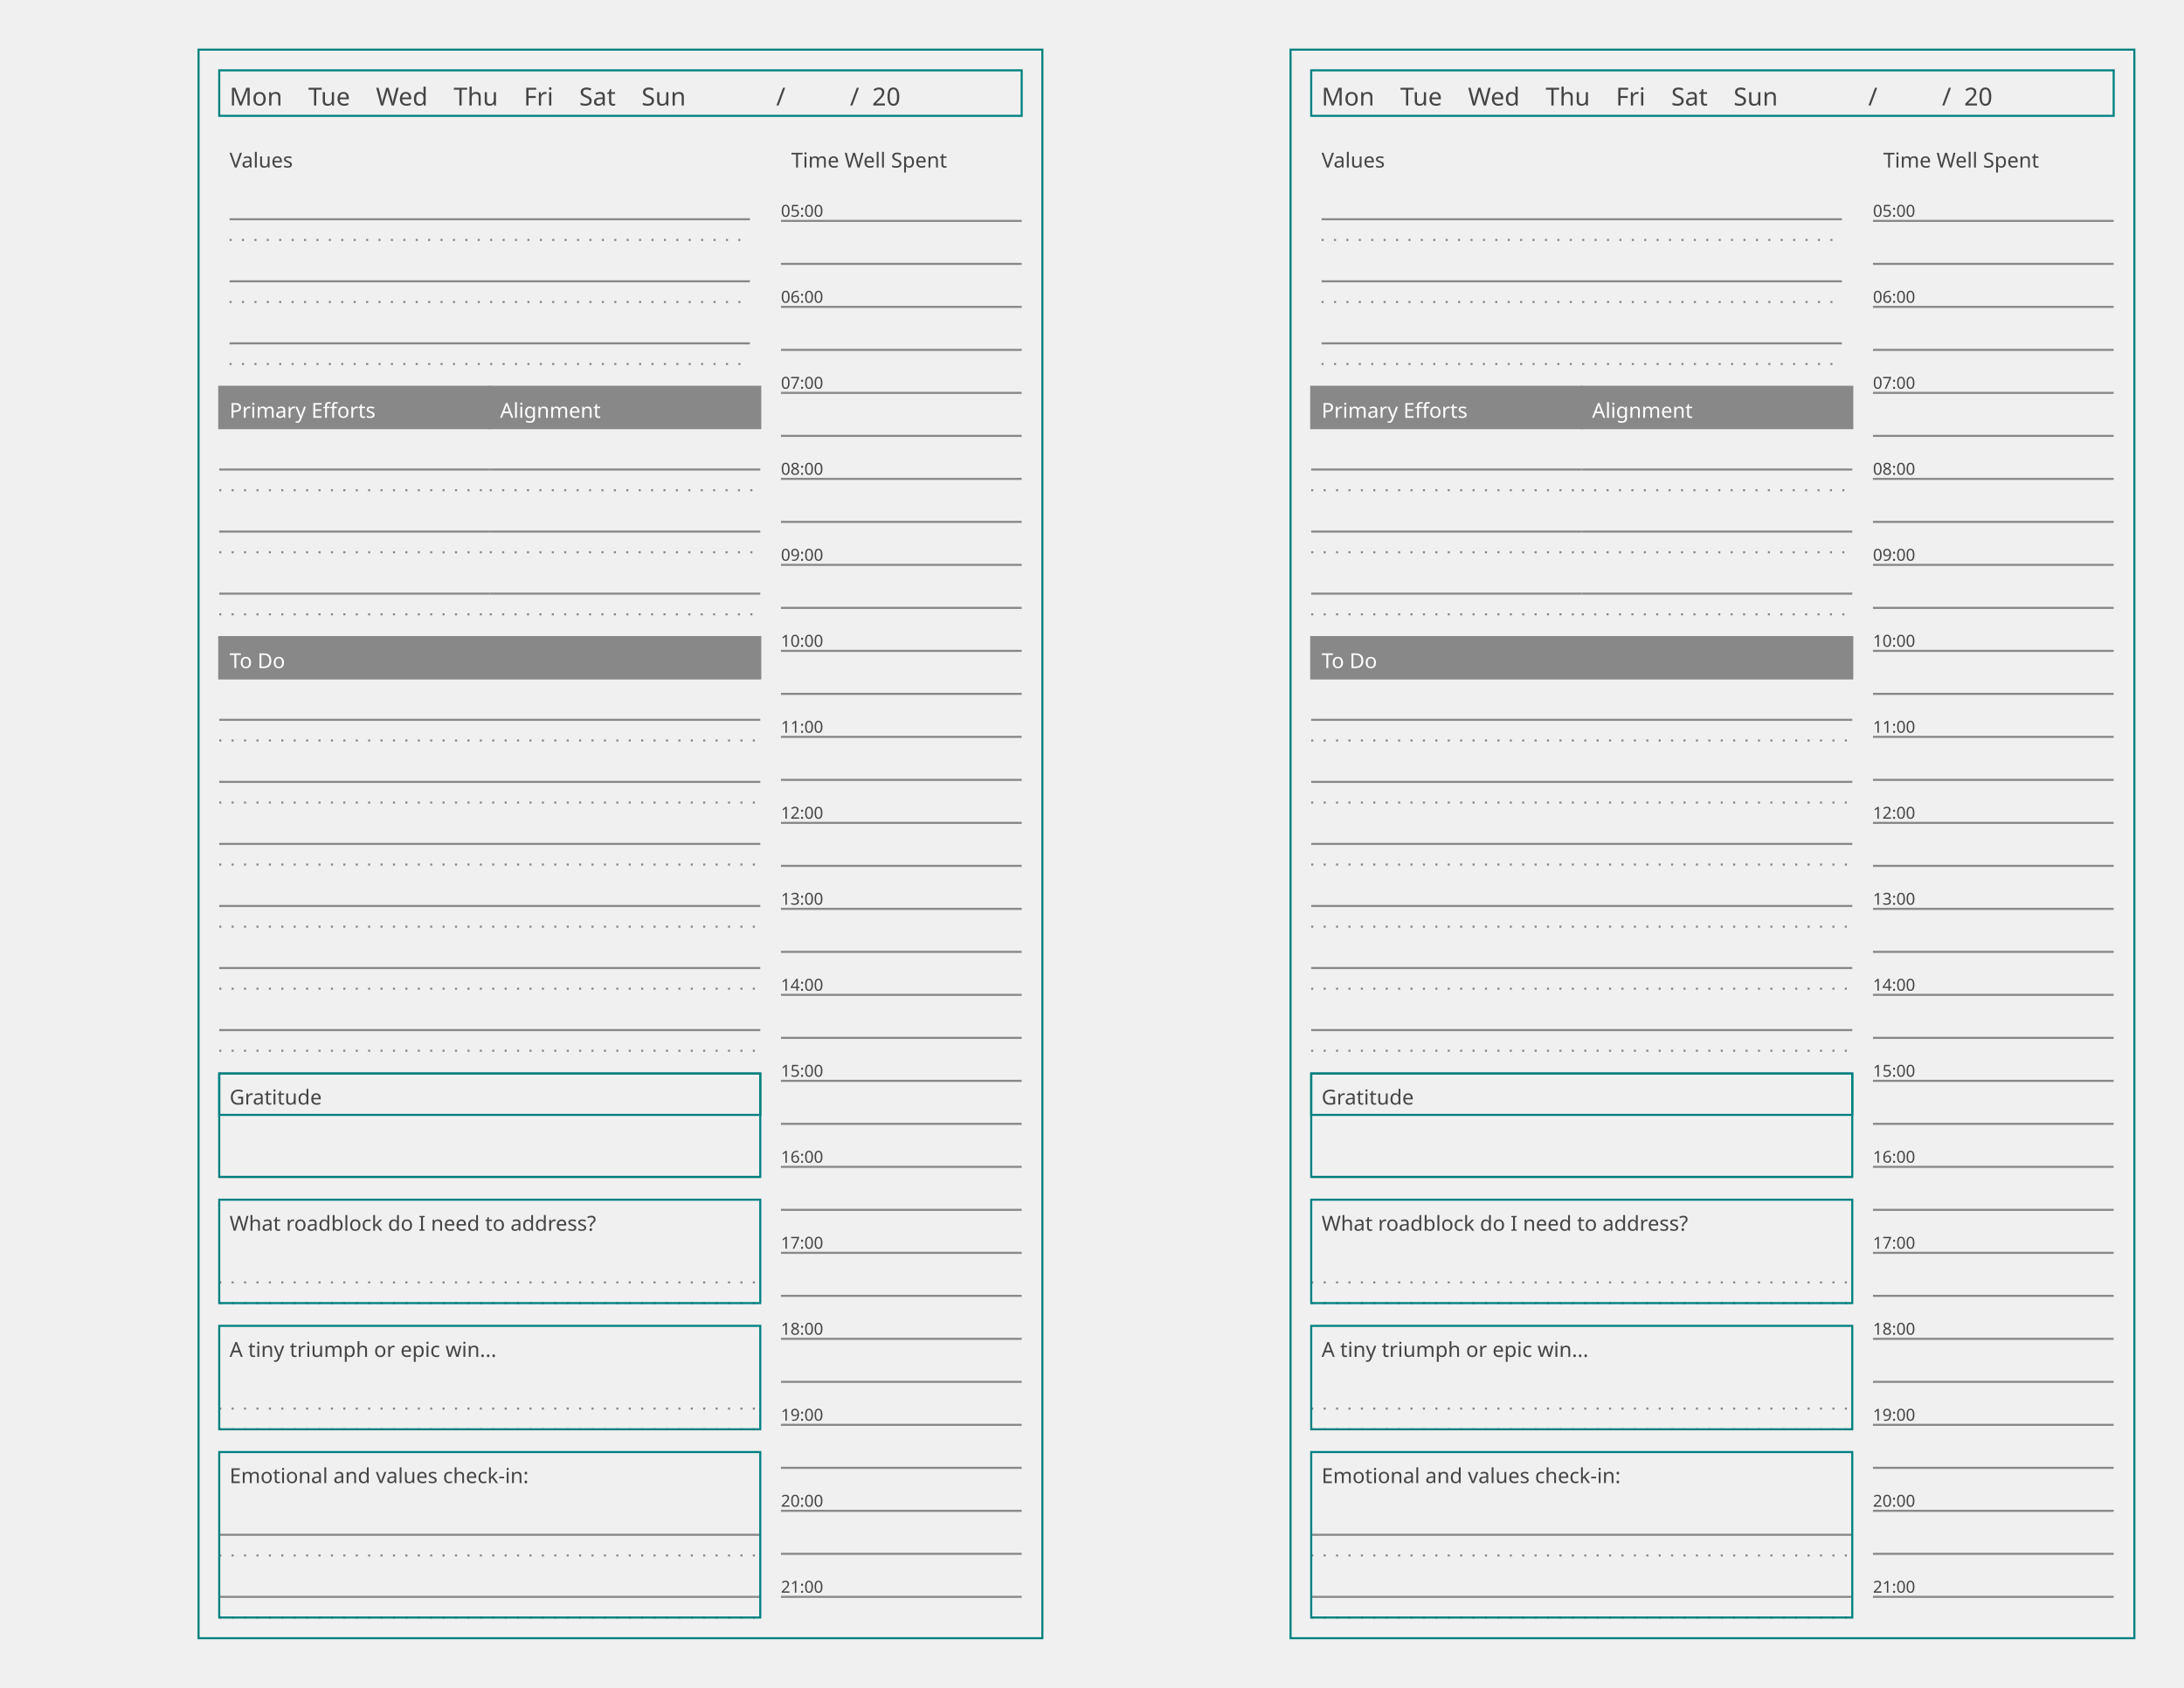
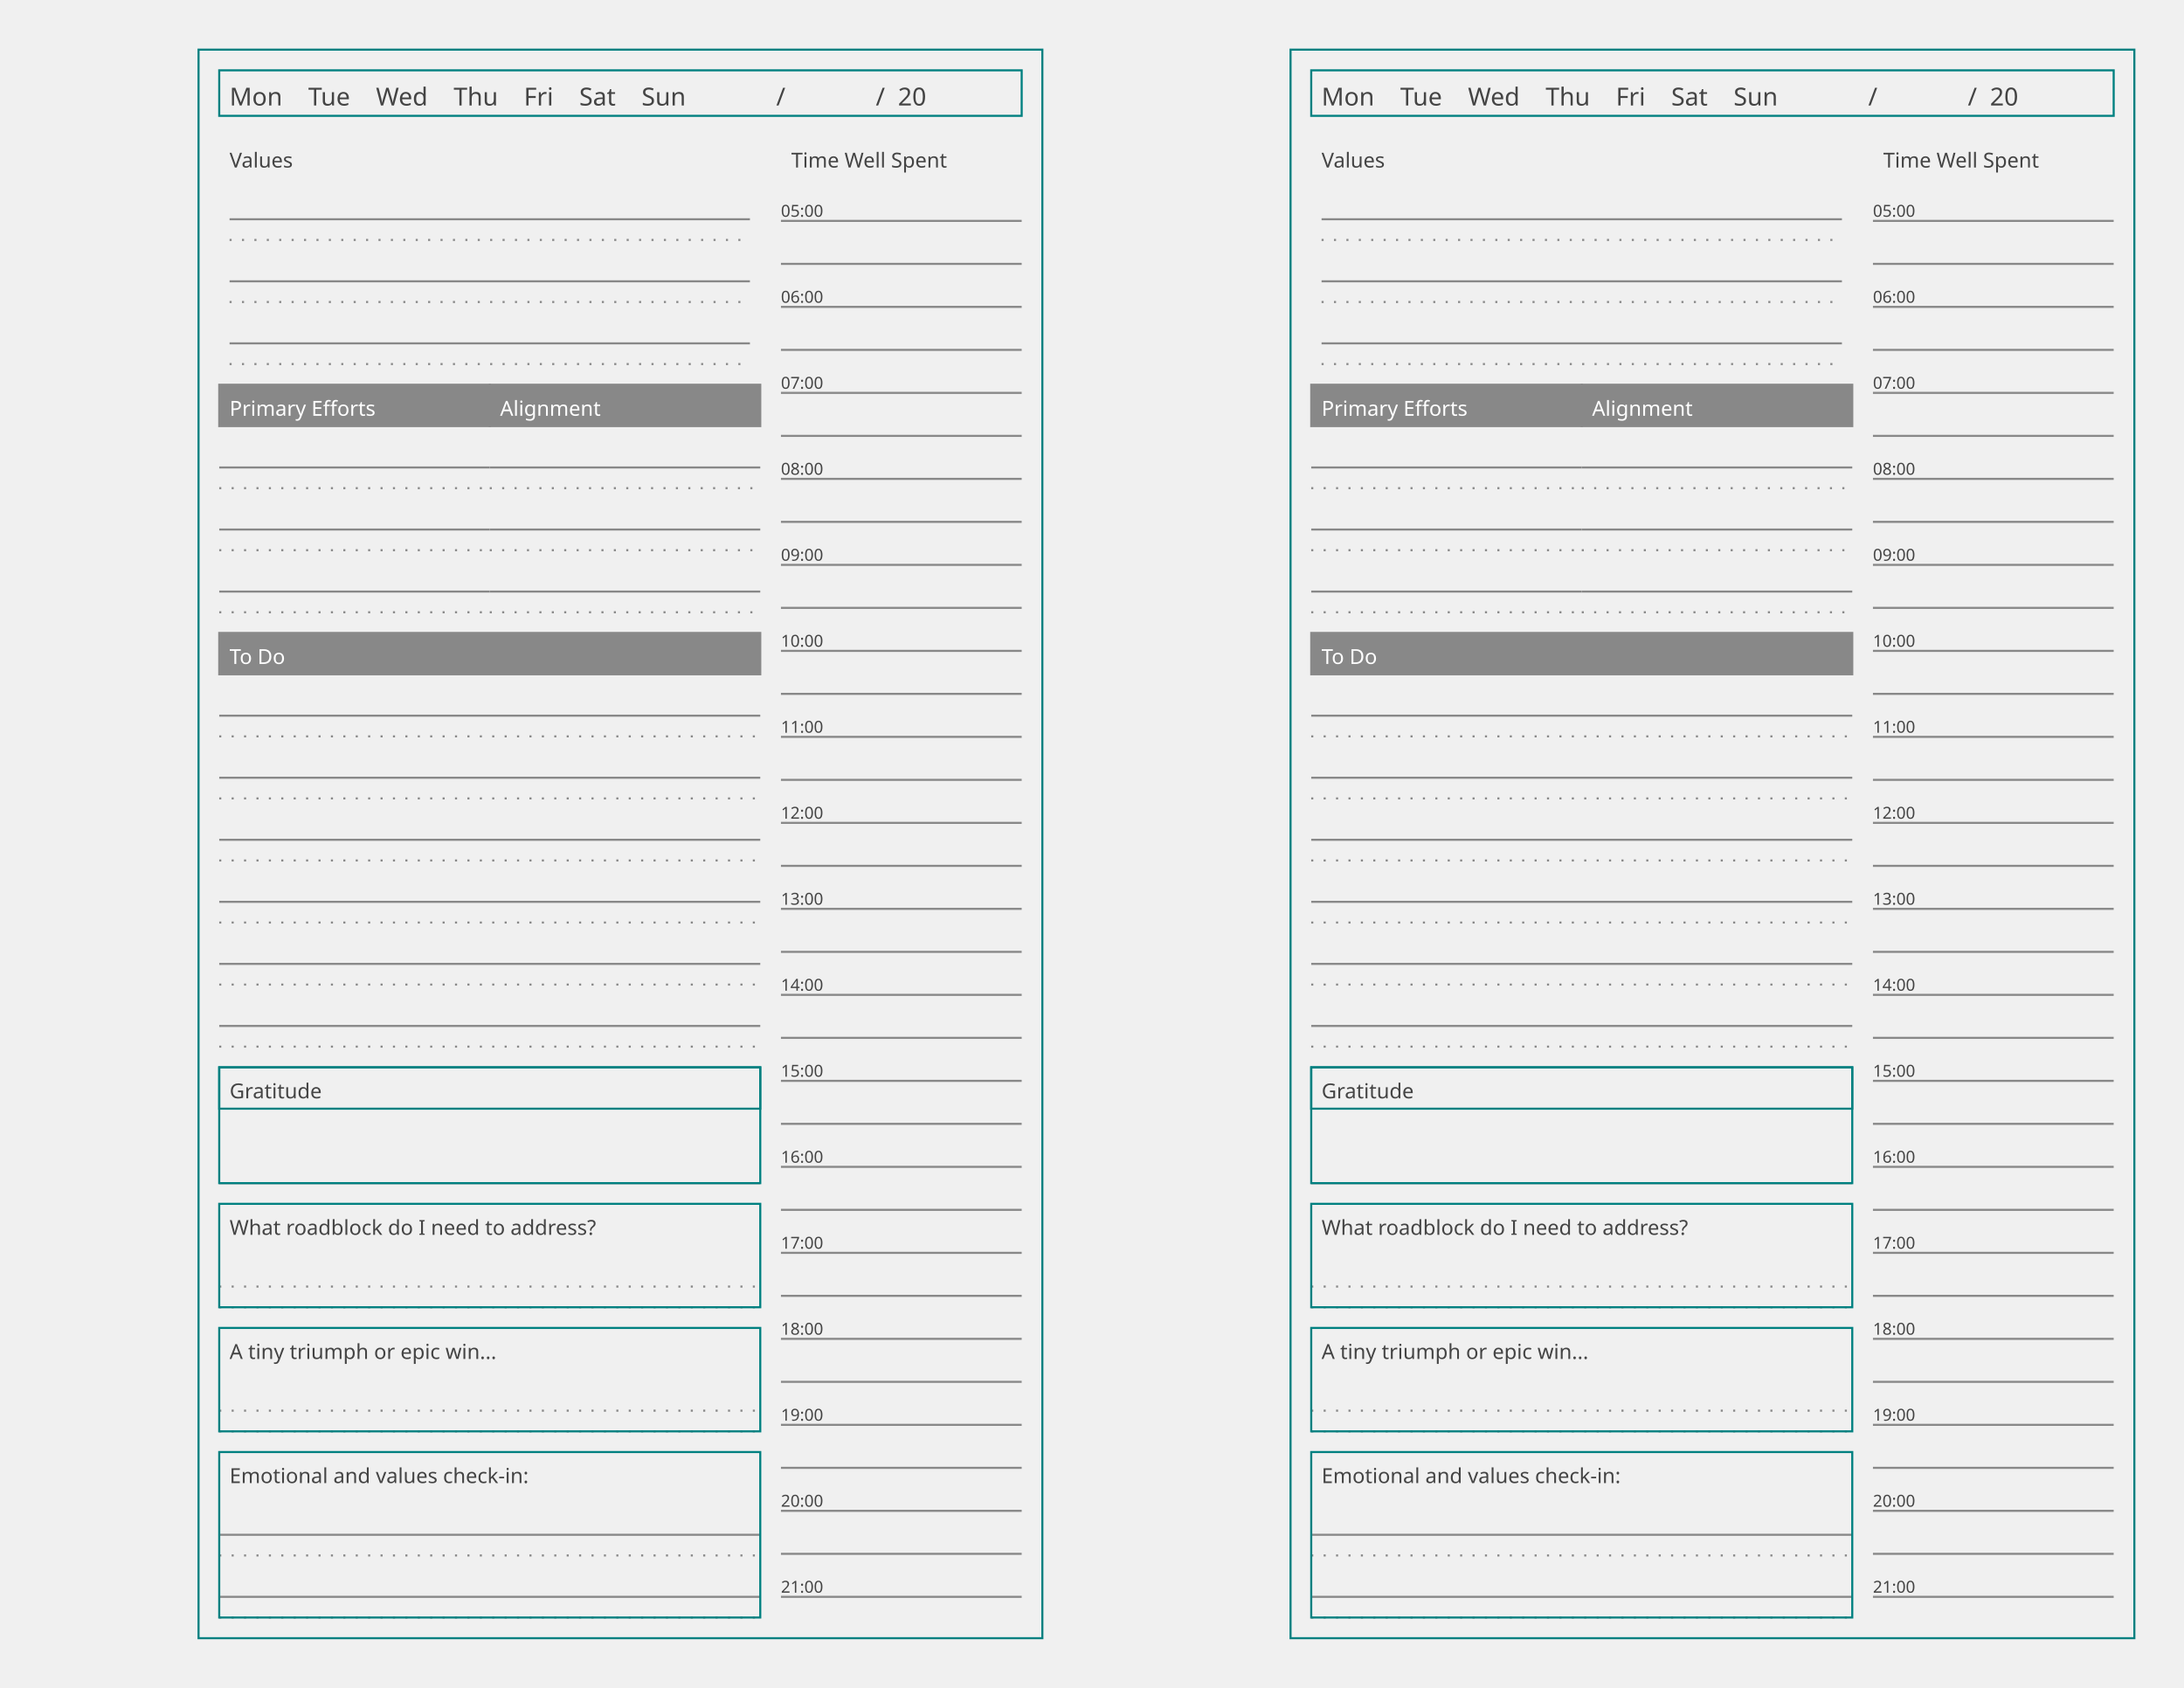
<svg xmlns="http://www.w3.org/2000/svg" baseProfile="tiny" height="8.5in" version="1.2" width="11in">
  <defs />
  <g transform="translate(96, 24.0)">
    <rect fill="none" height="768.0" stroke="#008080" width="408.0" x="0" y="0" />
    <g transform="translate(10, 10)">
      <rect fill="none" height="22" stroke="#008080" stroke-width="1" width="388.0" x="0" y="0" />
-       <text alignment-baseline="text-after-edge" fill="#444444" font-family="Trebuchet MS" font-size="12" text-anchor="start" transform="translate(5,17)">Mon    Tue    Wed    Thu    Fri    Sat    Sun              /          /  20          </text>
+       <text alignment-baseline="text-after-edge" fill="#444444" font-family="Trebuchet MS" font-size="12" text-anchor="start" transform="translate(5,17)">Mon    Tue    Wed    Thu    Fri    Sat    Sun              /              /  20          </text>
    </g>
    <g transform="translate(10, 32)">
      <g transform="translate(0,10)">
        <g>
          <g transform="translate(0,0)">
            <text alignment-baseline="text-after-edge" fill="#444444" font-family="Ubuntu Mono" font-size="10" text-anchor="start" transform="translate(5,15)">Values</text>
          </g>
          <g transform="translate(0,20)">
            <g>
              <line stroke="#888888" stroke-dasharray="1,5" stroke-width="1" transform="translate(5,30.0)" x1="0" x2="251.6" y1="0" y2="0" />
              <line stroke="#888888" stroke-dasharray="1,5" stroke-width="1" transform="translate(5,60.0)" x1="0" x2="251.6" y1="0" y2="0" />
              <line stroke="#888888" stroke-dasharray="1,5" stroke-width="1" transform="translate(5,90.0)" x1="0" x2="251.6" y1="0" y2="0" />
            </g>
            <g>
              <line stroke="#888888" stroke-dasharray="1,0" stroke-width="1" transform="translate(5,20.0)" x1="0" x2="251.6" y1="0" y2="0" />
              <line stroke="#888888" stroke-dasharray="1,0" stroke-width="1" transform="translate(5,50.0)" x1="0" x2="251.6" y1="0" y2="0" />
              <line stroke="#888888" stroke-dasharray="1,0" stroke-width="1" transform="translate(5,80.0)" x1="0" x2="251.6" y1="0" y2="0" />
            </g>
          </g>
        </g>
      </g>
-       <g transform="translate(0,131.0)">
+       <g transform="translate(0,130.0)">
        <g>
          <g transform="translate(0,0)">
            <g>
              <g transform="translate(0,0)">
                <rect fill="#888888" height="20" stroke="#888888" stroke-width="1" width="130.8" x="0" y="0" />
                <text alignment-baseline="text-after-edge" fill="#ffffff" font-family="Trebuchet MS" font-size="10" text-anchor="start" transform="translate(5,15)">Primary Efforts</text>
              </g>
              <g transform="translate(0,20)">
                <g>
                  <line stroke="#888888" stroke-dasharray="1,5" stroke-width="1" transform="translate(0,30.0)" x1="0" x2="130.8" y1="0" y2="0" />
                  <line stroke="#888888" stroke-dasharray="1,5" stroke-width="1" transform="translate(0,60.0)" x1="0" x2="130.8" y1="0" y2="0" />
                  <line stroke="#888888" stroke-dasharray="1,5" stroke-width="1" transform="translate(0,90.0)" x1="0" x2="130.8" y1="0" y2="0" />
                </g>
                <g>
                  <line stroke="#888888" stroke-dasharray="1,0" stroke-width="1" transform="translate(0,20.0)" x1="0" x2="130.8" y1="0" y2="0" />
                  <line stroke="#888888" stroke-dasharray="1,0" stroke-width="1" transform="translate(0,50.0)" x1="0" x2="130.8" y1="0" y2="0" />
                  <line stroke="#888888" stroke-dasharray="1,0" stroke-width="1" transform="translate(0,80.0)" x1="0" x2="130.8" y1="0" y2="0" />
                </g>
              </g>
            </g>
          </g>
          <g transform="translate(130.8,0)">
            <g>
              <g transform="translate(0,0)">
                <rect fill="#888888" height="20" stroke="#888888" stroke-width="1" width="130.8" x="0" y="0" />
                <text alignment-baseline="text-after-edge" fill="#ffffff" font-family="Trebuchet MS" font-size="10" text-anchor="start" transform="translate(5,15)">Alignment</text>
              </g>
              <g transform="translate(0,20)">
                <g>
                  <line stroke="#888888" stroke-dasharray="1,5" stroke-width="1" transform="translate(0,30.0)" x1="0" x2="130.8" y1="0" y2="0" />
                  <line stroke="#888888" stroke-dasharray="1,5" stroke-width="1" transform="translate(0,60.0)" x1="0" x2="130.8" y1="0" y2="0" />
                  <line stroke="#888888" stroke-dasharray="1,5" stroke-width="1" transform="translate(0,90.0)" x1="0" x2="130.8" y1="0" y2="0" />
                </g>
                <g>
                  <line stroke="#888888" stroke-dasharray="1,0" stroke-width="1" transform="translate(0,20.0)" x1="0" x2="130.8" y1="0" y2="0" />
                  <line stroke="#888888" stroke-dasharray="1,0" stroke-width="1" transform="translate(0,50.0)" x1="0" x2="130.8" y1="0" y2="0" />
                  <line stroke="#888888" stroke-dasharray="1,0" stroke-width="1" transform="translate(0,80.0)" x1="0" x2="130.8" y1="0" y2="0" />
                </g>
              </g>
            </g>
          </g>
        </g>
      </g>
-       <g transform="translate(0,252.0)">
+       <g transform="translate(0,250.0)">
        <g>
          <g transform="translate(0,0)">
            <rect fill="#888888" height="20" stroke="#888888" stroke-width="1" width="261.6" x="0" y="0" />
            <text alignment-baseline="text-after-edge" fill="#ffffff" font-family="Ubuntu Mono" font-size="10" text-anchor="start" transform="translate(5,15)">To Do</text>
          </g>
          <g transform="translate(0,20)">
            <g>
              <line stroke="#888888" stroke-dasharray="1,5" stroke-width="1" transform="translate(0,30.0)" x1="0" x2="261.6" y1="0" y2="0" />
              <line stroke="#888888" stroke-dasharray="1,5" stroke-width="1" transform="translate(0,60.0)" x1="0" x2="261.6" y1="0" y2="0" />
              <line stroke="#888888" stroke-dasharray="1,5" stroke-width="1" transform="translate(0,90.0)" x1="0" x2="261.6" y1="0" y2="0" />
              <line stroke="#888888" stroke-dasharray="1,5" stroke-width="1" transform="translate(0,120.0)" x1="0" x2="261.6" y1="0" y2="0" />
              <line stroke="#888888" stroke-dasharray="1,5" stroke-width="1" transform="translate(0,150.0)" x1="0" x2="261.6" y1="0" y2="0" />
              <line stroke="#888888" stroke-dasharray="1,5" stroke-width="1" transform="translate(0,180.0)" x1="0" x2="261.6" y1="0" y2="0" />
            </g>
            <g>
              <line stroke="#888888" stroke-dasharray="1,0" stroke-width="1" transform="translate(0,20.0)" x1="0" x2="261.6" y1="0" y2="0" />
              <line stroke="#888888" stroke-dasharray="1,0" stroke-width="1" transform="translate(0,50.0)" x1="0" x2="261.6" y1="0" y2="0" />
              <line stroke="#888888" stroke-dasharray="1,0" stroke-width="1" transform="translate(0,80.0)" x1="0" x2="261.6" y1="0" y2="0" />
              <line stroke="#888888" stroke-dasharray="1,0" stroke-width="1" transform="translate(0,110.0)" x1="0" x2="261.6" y1="0" y2="0" />
              <line stroke="#888888" stroke-dasharray="1,0" stroke-width="1" transform="translate(0,140.0)" x1="0" x2="261.6" y1="0" y2="0" />
              <line stroke="#888888" stroke-dasharray="1,0" stroke-width="1" transform="translate(0,170.0)" x1="0" x2="261.6" y1="0" y2="0" />
            </g>
          </g>
        </g>
      </g>
-       <g transform="translate(0,463.0)">
+       <g transform="translate(0,460.0)">
        <g>
          <g transform="translate(0,0)">
            <rect fill="none" height="20" stroke="#008080" stroke-width="1" width="261.6" x="0" y="0" />
            <text alignment-baseline="text-after-edge" fill="#444444" font-family="Trebuchet MS" font-size="10" text-anchor="start" transform="translate(5,15)">Gratitude</text>
          </g>
          <g transform="translate(0,20)">
-             <line stroke="#888888" stroke-dasharray="1,0" stroke-width="1" transform="translate(0,30.0)" x1="0" x2="261.6" y1="0" y2="0" />
+             <line stroke="#888888" stroke-dasharray="1,0" stroke-width="1" transform="translate(0,36.0)" x1="0" x2="261.6" y1="0" y2="0" />
+           </g>
+         </g>
+         <rect fill="none" height="56.0" stroke="#008080" stroke-width="1" width="261.6" x="0" y="0" />
+       </g>
+       <g transform="translate(0,526.0)">
+         <g>
+           <g transform="translate(0,0)">
+             <text alignment-baseline="text-after-edge" fill="#444444" font-family="Ubuntu Mono" font-size="10" text-anchor="start" transform="translate(5,15)">What roadblock do I need to address?</text>
+           </g>
+           <g transform="translate(0,20)">
+             <g>
+               <line stroke="#888888" stroke-dasharray="1,5" stroke-width="1" transform="translate(0,30.0)" x1="0" x2="261.6" y1="0" y2="0" />
+             </g>
+             <g>
+               <line stroke="#888888" stroke-dasharray="1,5" stroke-width="1" transform="translate(0,20.0)" x1="0" x2="261.6" y1="0" y2="0" />
+             </g>
          </g>
        </g>
        <rect fill="none" height="50" stroke="#008080" stroke-width="1" width="261.6" x="0" y="0" />
      </g>
-       <g transform="translate(0,524.0)">
-         <g>
-           <g transform="translate(0,0)">
-             <text alignment-baseline="text-after-edge" fill="#444444" font-family="Ubuntu Mono" font-size="10" text-anchor="start" transform="translate(5,15)">What roadblock do I need to address?</text>
-           </g>
-           <g transform="translate(0,20)">
-             <g>
-               <line stroke="#888888" stroke-dasharray="1,5" stroke-width="1" transform="translate(0,30.0)" x1="0" x2="261.6" y1="0" y2="0" />
-             </g>
-             <g>
-               <line stroke="#888888" stroke-dasharray="1,5" stroke-width="1" transform="translate(0,20.0)" x1="0" x2="261.6" y1="0" y2="0" />
-             </g>
-           </g>
-         </g>
-         <rect fill="none" height="50" stroke="#008080" stroke-width="1" width="261.6" x="0" y="0" />
-       </g>
-       <g transform="translate(0,585.0)">
+       <g transform="translate(0,586.0)">
        <g>
          <g transform="translate(0,0)">
            <text alignment-baseline="text-after-edge" fill="#444444" font-family="Ubuntu Mono" font-size="10" text-anchor="start" transform="translate(5,15)">A tiny triumph or epic win...</text>
          </g>
          <g transform="translate(0,20)">
            <g>
              <line stroke="#888888" stroke-dasharray="1,5" stroke-width="1" transform="translate(0,30.0)" x1="0" x2="261.6" y1="0" y2="0" />
            </g>
            <g>
              <line stroke="#888888" stroke-dasharray="1,5" stroke-width="1" transform="translate(0,20.0)" x1="0" x2="261.6" y1="0" y2="0" />
            </g>
          </g>
        </g>
        <rect fill="none" height="50" stroke="#008080" stroke-width="1" width="261.6" x="0" y="0" />
      </g>
      <g transform="translate(0,646.0)">
        <g>
          <g transform="translate(0,0)">
            <text alignment-baseline="text-after-edge" fill="#444444" font-family="Ubuntu Mono" font-size="10" text-anchor="start" transform="translate(5,15)">Emotional and values check-in:</text>
          </g>
          <g transform="translate(0,20)">
            <g>
              <line stroke="#888888" stroke-dasharray="1,5" stroke-width="1" transform="translate(0,30.0)" x1="0" x2="261.6" y1="0" y2="0" />
              <line stroke="#888888" stroke-dasharray="1,5" stroke-width="1" transform="translate(0,60.0)" x1="0" x2="261.6" y1="0" y2="0" />
            </g>
            <g>
              <line stroke="#888888" stroke-dasharray="1,0" stroke-width="1" transform="translate(0,20.0)" x1="0" x2="261.6" y1="0" y2="0" />
              <line stroke="#888888" stroke-dasharray="1,0" stroke-width="1" transform="translate(0,50.0)" x1="0" x2="261.6" y1="0" y2="0" />
            </g>
          </g>
        </g>
        <rect fill="none" height="80" stroke="#008080" stroke-width="1" width="261.6" x="0" y="0" />
      </g>
    </g>
    <g transform="translate(281.6,32)">
      <g>
        <rect fill="none" height="20" stroke="none" width="116.4" x="0" y="10" />
        <text alignment-baseline="text-after-edge" fill="#444444" font-family="Ubuntu Mono" font-size="10" text-anchor="start" x="5" y="25">Time Well Spent</text>
      </g>
      <g>
        <text alignment-baseline="text-after-edge" fill="#444444" font-family="Ubuntu Mono" font-size="8" text-anchor="start" x="0" y="48.788">05:00</text>
        <line stroke="#888888" x1="0" x2="116.4" y1="50.788" y2="50.788" />
        <line stroke="#888888" x1="0" x2="116.4" y1="71.576" y2="71.576" />
        <text alignment-baseline="text-after-edge" fill="#444444" font-family="Ubuntu Mono" font-size="8" text-anchor="start" x="0" y="90.364">06:00</text>
        <line stroke="#888888" x1="0" x2="116.4" y1="92.364" y2="92.364" />
        <line stroke="#888888" x1="0" x2="116.4" y1="113.152" y2="113.152" />
        <text alignment-baseline="text-after-edge" fill="#444444" font-family="Ubuntu Mono" font-size="8" text-anchor="start" x="0" y="131.939">07:00</text>
        <line stroke="#888888" x1="0" x2="116.4" y1="133.939" y2="133.939" />
        <line stroke="#888888" x1="0" x2="116.4" y1="154.727" y2="154.727" />
        <text alignment-baseline="text-after-edge" fill="#444444" font-family="Ubuntu Mono" font-size="8" text-anchor="start" x="0" y="173.515">08:00</text>
        <line stroke="#888888" x1="0" x2="116.4" y1="175.515" y2="175.515" />
        <line stroke="#888888" x1="0" x2="116.4" y1="196.303" y2="196.303" />
        <text alignment-baseline="text-after-edge" fill="#444444" font-family="Ubuntu Mono" font-size="8" text-anchor="start" x="0" y="215.091">09:00</text>
        <line stroke="#888888" x1="0" x2="116.4" y1="217.091" y2="217.091" />
        <line stroke="#888888" x1="0" x2="116.4" y1="237.879" y2="237.879" />
        <text alignment-baseline="text-after-edge" fill="#444444" font-family="Ubuntu Mono" font-size="8" text-anchor="start" x="0" y="256.667">10:00</text>
        <line stroke="#888888" x1="0" x2="116.4" y1="258.667" y2="258.667" />
        <line stroke="#888888" x1="0" x2="116.4" y1="279.455" y2="279.455" />
        <text alignment-baseline="text-after-edge" fill="#444444" font-family="Ubuntu Mono" font-size="8" text-anchor="start" x="0" y="298.242">11:00</text>
        <line stroke="#888888" x1="0" x2="116.4" y1="300.242" y2="300.242" />
        <line stroke="#888888" x1="0" x2="116.4" y1="321.03" y2="321.03" />
        <text alignment-baseline="text-after-edge" fill="#444444" font-family="Ubuntu Mono" font-size="8" text-anchor="start" x="0" y="339.818">12:00</text>
        <line stroke="#888888" x1="0" x2="116.4" y1="341.818" y2="341.818" />
        <line stroke="#888888" x1="0" x2="116.4" y1="362.606" y2="362.606" />
        <text alignment-baseline="text-after-edge" fill="#444444" font-family="Ubuntu Mono" font-size="8" text-anchor="start" x="0" y="381.394">13:00</text>
        <line stroke="#888888" x1="0" x2="116.4" y1="383.394" y2="383.394" />
        <line stroke="#888888" x1="0" x2="116.4" y1="404.182" y2="404.182" />
        <text alignment-baseline="text-after-edge" fill="#444444" font-family="Ubuntu Mono" font-size="8" text-anchor="start" x="0" y="422.97">14:00</text>
        <line stroke="#888888" x1="0" x2="116.4" y1="424.97" y2="424.97" />
        <line stroke="#888888" x1="0" x2="116.4" y1="445.758" y2="445.758" />
        <text alignment-baseline="text-after-edge" fill="#444444" font-family="Ubuntu Mono" font-size="8" text-anchor="start" x="0" y="464.545">15:00</text>
        <line stroke="#888888" x1="0" x2="116.4" y1="466.545" y2="466.545" />
        <line stroke="#888888" x1="0" x2="116.4" y1="487.333" y2="487.333" />
        <text alignment-baseline="text-after-edge" fill="#444444" font-family="Ubuntu Mono" font-size="8" text-anchor="start" x="0" y="506.121">16:00</text>
        <line stroke="#888888" x1="0" x2="116.4" y1="508.121" y2="508.121" />
        <line stroke="#888888" x1="0" x2="116.4" y1="528.909" y2="528.909" />
        <text alignment-baseline="text-after-edge" fill="#444444" font-family="Ubuntu Mono" font-size="8" text-anchor="start" x="0" y="547.697">17:00</text>
        <line stroke="#888888" x1="0" x2="116.4" y1="549.697" y2="549.697" />
        <line stroke="#888888" x1="0" x2="116.4" y1="570.485" y2="570.485" />
        <text alignment-baseline="text-after-edge" fill="#444444" font-family="Ubuntu Mono" font-size="8" text-anchor="start" x="0" y="589.273">18:00</text>
        <line stroke="#888888" x1="0" x2="116.4" y1="591.273" y2="591.273" />
        <line stroke="#888888" x1="0" x2="116.4" y1="612.061" y2="612.061" />
        <text alignment-baseline="text-after-edge" fill="#444444" font-family="Ubuntu Mono" font-size="8" text-anchor="start" x="0" y="630.848">19:00</text>
        <line stroke="#888888" x1="0" x2="116.4" y1="632.848" y2="632.848" />
        <line stroke="#888888" x1="0" x2="116.4" y1="653.636" y2="653.636" />
        <text alignment-baseline="text-after-edge" fill="#444444" font-family="Ubuntu Mono" font-size="8" text-anchor="start" x="0" y="672.424">20:00</text>
        <line stroke="#888888" x1="0" x2="116.4" y1="674.424" y2="674.424" />
        <line stroke="#888888" x1="0" x2="116.4" y1="695.212" y2="695.212" />
        <text alignment-baseline="text-after-edge" fill="#444444" font-family="Ubuntu Mono" font-size="8" text-anchor="start" x="0" y="714.0">21:00</text>
        <line stroke="#888888" x1="0" x2="116.4" y1="716.0" y2="716.0" />
      </g>
    </g>
  </g>
  <g transform="translate(624.0, 24.0)">
    <rect fill="none" height="768.0" stroke="#008080" width="408.0" x="0" y="0" />
    <g transform="translate(10, 10)">
      <rect fill="none" height="22" stroke="#008080" stroke-width="1" width="388.0" x="0" y="0" />
-       <text alignment-baseline="text-after-edge" fill="#444444" font-family="Trebuchet MS" font-size="12" text-anchor="start" transform="translate(5,17)">Mon    Tue    Wed    Thu    Fri    Sat    Sun              /          /  20          </text>
+       <text alignment-baseline="text-after-edge" fill="#444444" font-family="Trebuchet MS" font-size="12" text-anchor="start" transform="translate(5,17)">Mon    Tue    Wed    Thu    Fri    Sat    Sun              /              /  20          </text>
    </g>
    <g transform="translate(10, 32)">
      <g transform="translate(0,10)">
        <g>
          <g transform="translate(0,0)">
            <text alignment-baseline="text-after-edge" fill="#444444" font-family="Ubuntu Mono" font-size="10" text-anchor="start" transform="translate(5,15)">Values</text>
          </g>
          <g transform="translate(0,20)">
            <g>
              <line stroke="#888888" stroke-dasharray="1,5" stroke-width="1" transform="translate(5,30.0)" x1="0" x2="251.6" y1="0" y2="0" />
              <line stroke="#888888" stroke-dasharray="1,5" stroke-width="1" transform="translate(5,60.0)" x1="0" x2="251.6" y1="0" y2="0" />
              <line stroke="#888888" stroke-dasharray="1,5" stroke-width="1" transform="translate(5,90.0)" x1="0" x2="251.6" y1="0" y2="0" />
            </g>
            <g>
              <line stroke="#888888" stroke-dasharray="1,0" stroke-width="1" transform="translate(5,20.0)" x1="0" x2="251.6" y1="0" y2="0" />
              <line stroke="#888888" stroke-dasharray="1,0" stroke-width="1" transform="translate(5,50.0)" x1="0" x2="251.6" y1="0" y2="0" />
              <line stroke="#888888" stroke-dasharray="1,0" stroke-width="1" transform="translate(5,80.0)" x1="0" x2="251.6" y1="0" y2="0" />
            </g>
          </g>
        </g>
      </g>
-       <g transform="translate(0,131.0)">
+       <g transform="translate(0,130.0)">
        <g>
          <g transform="translate(0,0)">
            <g>
              <g transform="translate(0,0)">
                <rect fill="#888888" height="20" stroke="#888888" stroke-width="1" width="130.8" x="0" y="0" />
                <text alignment-baseline="text-after-edge" fill="#ffffff" font-family="Trebuchet MS" font-size="10" text-anchor="start" transform="translate(5,15)">Primary Efforts</text>
              </g>
              <g transform="translate(0,20)">
                <g>
                  <line stroke="#888888" stroke-dasharray="1,5" stroke-width="1" transform="translate(0,30.0)" x1="0" x2="130.8" y1="0" y2="0" />
                  <line stroke="#888888" stroke-dasharray="1,5" stroke-width="1" transform="translate(0,60.0)" x1="0" x2="130.8" y1="0" y2="0" />
                  <line stroke="#888888" stroke-dasharray="1,5" stroke-width="1" transform="translate(0,90.0)" x1="0" x2="130.8" y1="0" y2="0" />
                </g>
                <g>
                  <line stroke="#888888" stroke-dasharray="1,0" stroke-width="1" transform="translate(0,20.0)" x1="0" x2="130.8" y1="0" y2="0" />
                  <line stroke="#888888" stroke-dasharray="1,0" stroke-width="1" transform="translate(0,50.0)" x1="0" x2="130.8" y1="0" y2="0" />
                  <line stroke="#888888" stroke-dasharray="1,0" stroke-width="1" transform="translate(0,80.0)" x1="0" x2="130.8" y1="0" y2="0" />
                </g>
              </g>
            </g>
          </g>
          <g transform="translate(130.8,0)">
            <g>
              <g transform="translate(0,0)">
                <rect fill="#888888" height="20" stroke="#888888" stroke-width="1" width="130.8" x="0" y="0" />
                <text alignment-baseline="text-after-edge" fill="#ffffff" font-family="Trebuchet MS" font-size="10" text-anchor="start" transform="translate(5,15)">Alignment</text>
              </g>
              <g transform="translate(0,20)">
                <g>
                  <line stroke="#888888" stroke-dasharray="1,5" stroke-width="1" transform="translate(0,30.0)" x1="0" x2="130.8" y1="0" y2="0" />
                  <line stroke="#888888" stroke-dasharray="1,5" stroke-width="1" transform="translate(0,60.0)" x1="0" x2="130.8" y1="0" y2="0" />
                  <line stroke="#888888" stroke-dasharray="1,5" stroke-width="1" transform="translate(0,90.0)" x1="0" x2="130.8" y1="0" y2="0" />
                </g>
                <g>
                  <line stroke="#888888" stroke-dasharray="1,0" stroke-width="1" transform="translate(0,20.0)" x1="0" x2="130.8" y1="0" y2="0" />
                  <line stroke="#888888" stroke-dasharray="1,0" stroke-width="1" transform="translate(0,50.0)" x1="0" x2="130.8" y1="0" y2="0" />
                  <line stroke="#888888" stroke-dasharray="1,0" stroke-width="1" transform="translate(0,80.0)" x1="0" x2="130.8" y1="0" y2="0" />
                </g>
              </g>
            </g>
          </g>
        </g>
      </g>
-       <g transform="translate(0,252.0)">
+       <g transform="translate(0,250.0)">
        <g>
          <g transform="translate(0,0)">
            <rect fill="#888888" height="20" stroke="#888888" stroke-width="1" width="261.6" x="0" y="0" />
            <text alignment-baseline="text-after-edge" fill="#ffffff" font-family="Ubuntu Mono" font-size="10" text-anchor="start" transform="translate(5,15)">To Do</text>
          </g>
          <g transform="translate(0,20)">
            <g>
              <line stroke="#888888" stroke-dasharray="1,5" stroke-width="1" transform="translate(0,30.0)" x1="0" x2="261.6" y1="0" y2="0" />
              <line stroke="#888888" stroke-dasharray="1,5" stroke-width="1" transform="translate(0,60.0)" x1="0" x2="261.6" y1="0" y2="0" />
              <line stroke="#888888" stroke-dasharray="1,5" stroke-width="1" transform="translate(0,90.0)" x1="0" x2="261.6" y1="0" y2="0" />
              <line stroke="#888888" stroke-dasharray="1,5" stroke-width="1" transform="translate(0,120.0)" x1="0" x2="261.6" y1="0" y2="0" />
              <line stroke="#888888" stroke-dasharray="1,5" stroke-width="1" transform="translate(0,150.0)" x1="0" x2="261.6" y1="0" y2="0" />
              <line stroke="#888888" stroke-dasharray="1,5" stroke-width="1" transform="translate(0,180.0)" x1="0" x2="261.6" y1="0" y2="0" />
            </g>
            <g>
              <line stroke="#888888" stroke-dasharray="1,0" stroke-width="1" transform="translate(0,20.0)" x1="0" x2="261.6" y1="0" y2="0" />
              <line stroke="#888888" stroke-dasharray="1,0" stroke-width="1" transform="translate(0,50.0)" x1="0" x2="261.6" y1="0" y2="0" />
              <line stroke="#888888" stroke-dasharray="1,0" stroke-width="1" transform="translate(0,80.0)" x1="0" x2="261.6" y1="0" y2="0" />
              <line stroke="#888888" stroke-dasharray="1,0" stroke-width="1" transform="translate(0,110.0)" x1="0" x2="261.6" y1="0" y2="0" />
              <line stroke="#888888" stroke-dasharray="1,0" stroke-width="1" transform="translate(0,140.0)" x1="0" x2="261.6" y1="0" y2="0" />
              <line stroke="#888888" stroke-dasharray="1,0" stroke-width="1" transform="translate(0,170.0)" x1="0" x2="261.6" y1="0" y2="0" />
            </g>
          </g>
        </g>
      </g>
-       <g transform="translate(0,463.0)">
+       <g transform="translate(0,460.0)">
        <g>
          <g transform="translate(0,0)">
            <rect fill="none" height="20" stroke="#008080" stroke-width="1" width="261.6" x="0" y="0" />
            <text alignment-baseline="text-after-edge" fill="#444444" font-family="Trebuchet MS" font-size="10" text-anchor="start" transform="translate(5,15)">Gratitude</text>
          </g>
          <g transform="translate(0,20)">
-             <line stroke="#888888" stroke-dasharray="1,0" stroke-width="1" transform="translate(0,30.0)" x1="0" x2="261.6" y1="0" y2="0" />
+             <line stroke="#888888" stroke-dasharray="1,0" stroke-width="1" transform="translate(0,36.0)" x1="0" x2="261.6" y1="0" y2="0" />
+           </g>
+         </g>
+         <rect fill="none" height="56.0" stroke="#008080" stroke-width="1" width="261.6" x="0" y="0" />
+       </g>
+       <g transform="translate(0,526.0)">
+         <g>
+           <g transform="translate(0,0)">
+             <text alignment-baseline="text-after-edge" fill="#444444" font-family="Ubuntu Mono" font-size="10" text-anchor="start" transform="translate(5,15)">What roadblock do I need to address?</text>
+           </g>
+           <g transform="translate(0,20)">
+             <g>
+               <line stroke="#888888" stroke-dasharray="1,5" stroke-width="1" transform="translate(0,30.0)" x1="0" x2="261.6" y1="0" y2="0" />
+             </g>
+             <g>
+               <line stroke="#888888" stroke-dasharray="1,5" stroke-width="1" transform="translate(0,20.0)" x1="0" x2="261.6" y1="0" y2="0" />
+             </g>
          </g>
        </g>
        <rect fill="none" height="50" stroke="#008080" stroke-width="1" width="261.6" x="0" y="0" />
      </g>
-       <g transform="translate(0,524.0)">
-         <g>
-           <g transform="translate(0,0)">
-             <text alignment-baseline="text-after-edge" fill="#444444" font-family="Ubuntu Mono" font-size="10" text-anchor="start" transform="translate(5,15)">What roadblock do I need to address?</text>
-           </g>
-           <g transform="translate(0,20)">
-             <g>
-               <line stroke="#888888" stroke-dasharray="1,5" stroke-width="1" transform="translate(0,30.0)" x1="0" x2="261.6" y1="0" y2="0" />
-             </g>
-             <g>
-               <line stroke="#888888" stroke-dasharray="1,5" stroke-width="1" transform="translate(0,20.0)" x1="0" x2="261.6" y1="0" y2="0" />
-             </g>
-           </g>
-         </g>
-         <rect fill="none" height="50" stroke="#008080" stroke-width="1" width="261.6" x="0" y="0" />
-       </g>
-       <g transform="translate(0,585.0)">
+       <g transform="translate(0,586.0)">
        <g>
          <g transform="translate(0,0)">
            <text alignment-baseline="text-after-edge" fill="#444444" font-family="Ubuntu Mono" font-size="10" text-anchor="start" transform="translate(5,15)">A tiny triumph or epic win...</text>
          </g>
          <g transform="translate(0,20)">
            <g>
              <line stroke="#888888" stroke-dasharray="1,5" stroke-width="1" transform="translate(0,30.0)" x1="0" x2="261.6" y1="0" y2="0" />
            </g>
            <g>
              <line stroke="#888888" stroke-dasharray="1,5" stroke-width="1" transform="translate(0,20.0)" x1="0" x2="261.6" y1="0" y2="0" />
            </g>
          </g>
        </g>
        <rect fill="none" height="50" stroke="#008080" stroke-width="1" width="261.6" x="0" y="0" />
      </g>
      <g transform="translate(0,646.0)">
        <g>
          <g transform="translate(0,0)">
            <text alignment-baseline="text-after-edge" fill="#444444" font-family="Ubuntu Mono" font-size="10" text-anchor="start" transform="translate(5,15)">Emotional and values check-in:</text>
          </g>
          <g transform="translate(0,20)">
            <g>
              <line stroke="#888888" stroke-dasharray="1,5" stroke-width="1" transform="translate(0,30.0)" x1="0" x2="261.6" y1="0" y2="0" />
              <line stroke="#888888" stroke-dasharray="1,5" stroke-width="1" transform="translate(0,60.0)" x1="0" x2="261.6" y1="0" y2="0" />
            </g>
            <g>
              <line stroke="#888888" stroke-dasharray="1,0" stroke-width="1" transform="translate(0,20.0)" x1="0" x2="261.6" y1="0" y2="0" />
              <line stroke="#888888" stroke-dasharray="1,0" stroke-width="1" transform="translate(0,50.0)" x1="0" x2="261.6" y1="0" y2="0" />
            </g>
          </g>
        </g>
        <rect fill="none" height="80" stroke="#008080" stroke-width="1" width="261.6" x="0" y="0" />
      </g>
    </g>
    <g transform="translate(281.6,32)">
      <g>
        <rect fill="none" height="20" stroke="none" width="116.4" x="0" y="10" />
        <text alignment-baseline="text-after-edge" fill="#444444" font-family="Ubuntu Mono" font-size="10" text-anchor="start" x="5" y="25">Time Well Spent</text>
      </g>
      <g>
        <text alignment-baseline="text-after-edge" fill="#444444" font-family="Ubuntu Mono" font-size="8" text-anchor="start" x="0" y="48.788">05:00</text>
        <line stroke="#888888" x1="0" x2="116.4" y1="50.788" y2="50.788" />
        <line stroke="#888888" x1="0" x2="116.4" y1="71.576" y2="71.576" />
        <text alignment-baseline="text-after-edge" fill="#444444" font-family="Ubuntu Mono" font-size="8" text-anchor="start" x="0" y="90.364">06:00</text>
        <line stroke="#888888" x1="0" x2="116.4" y1="92.364" y2="92.364" />
        <line stroke="#888888" x1="0" x2="116.4" y1="113.152" y2="113.152" />
        <text alignment-baseline="text-after-edge" fill="#444444" font-family="Ubuntu Mono" font-size="8" text-anchor="start" x="0" y="131.939">07:00</text>
        <line stroke="#888888" x1="0" x2="116.4" y1="133.939" y2="133.939" />
        <line stroke="#888888" x1="0" x2="116.4" y1="154.727" y2="154.727" />
        <text alignment-baseline="text-after-edge" fill="#444444" font-family="Ubuntu Mono" font-size="8" text-anchor="start" x="0" y="173.515">08:00</text>
        <line stroke="#888888" x1="0" x2="116.4" y1="175.515" y2="175.515" />
        <line stroke="#888888" x1="0" x2="116.4" y1="196.303" y2="196.303" />
        <text alignment-baseline="text-after-edge" fill="#444444" font-family="Ubuntu Mono" font-size="8" text-anchor="start" x="0" y="215.091">09:00</text>
        <line stroke="#888888" x1="0" x2="116.4" y1="217.091" y2="217.091" />
        <line stroke="#888888" x1="0" x2="116.4" y1="237.879" y2="237.879" />
        <text alignment-baseline="text-after-edge" fill="#444444" font-family="Ubuntu Mono" font-size="8" text-anchor="start" x="0" y="256.667">10:00</text>
        <line stroke="#888888" x1="0" x2="116.4" y1="258.667" y2="258.667" />
        <line stroke="#888888" x1="0" x2="116.4" y1="279.455" y2="279.455" />
        <text alignment-baseline="text-after-edge" fill="#444444" font-family="Ubuntu Mono" font-size="8" text-anchor="start" x="0" y="298.242">11:00</text>
        <line stroke="#888888" x1="0" x2="116.4" y1="300.242" y2="300.242" />
        <line stroke="#888888" x1="0" x2="116.4" y1="321.03" y2="321.03" />
        <text alignment-baseline="text-after-edge" fill="#444444" font-family="Ubuntu Mono" font-size="8" text-anchor="start" x="0" y="339.818">12:00</text>
        <line stroke="#888888" x1="0" x2="116.4" y1="341.818" y2="341.818" />
        <line stroke="#888888" x1="0" x2="116.4" y1="362.606" y2="362.606" />
        <text alignment-baseline="text-after-edge" fill="#444444" font-family="Ubuntu Mono" font-size="8" text-anchor="start" x="0" y="381.394">13:00</text>
        <line stroke="#888888" x1="0" x2="116.4" y1="383.394" y2="383.394" />
        <line stroke="#888888" x1="0" x2="116.4" y1="404.182" y2="404.182" />
        <text alignment-baseline="text-after-edge" fill="#444444" font-family="Ubuntu Mono" font-size="8" text-anchor="start" x="0" y="422.97">14:00</text>
        <line stroke="#888888" x1="0" x2="116.4" y1="424.97" y2="424.97" />
        <line stroke="#888888" x1="0" x2="116.4" y1="445.758" y2="445.758" />
        <text alignment-baseline="text-after-edge" fill="#444444" font-family="Ubuntu Mono" font-size="8" text-anchor="start" x="0" y="464.545">15:00</text>
        <line stroke="#888888" x1="0" x2="116.4" y1="466.545" y2="466.545" />
        <line stroke="#888888" x1="0" x2="116.4" y1="487.333" y2="487.333" />
        <text alignment-baseline="text-after-edge" fill="#444444" font-family="Ubuntu Mono" font-size="8" text-anchor="start" x="0" y="506.121">16:00</text>
        <line stroke="#888888" x1="0" x2="116.4" y1="508.121" y2="508.121" />
        <line stroke="#888888" x1="0" x2="116.4" y1="528.909" y2="528.909" />
        <text alignment-baseline="text-after-edge" fill="#444444" font-family="Ubuntu Mono" font-size="8" text-anchor="start" x="0" y="547.697">17:00</text>
        <line stroke="#888888" x1="0" x2="116.4" y1="549.697" y2="549.697" />
        <line stroke="#888888" x1="0" x2="116.4" y1="570.485" y2="570.485" />
        <text alignment-baseline="text-after-edge" fill="#444444" font-family="Ubuntu Mono" font-size="8" text-anchor="start" x="0" y="589.273">18:00</text>
        <line stroke="#888888" x1="0" x2="116.4" y1="591.273" y2="591.273" />
        <line stroke="#888888" x1="0" x2="116.4" y1="612.061" y2="612.061" />
        <text alignment-baseline="text-after-edge" fill="#444444" font-family="Ubuntu Mono" font-size="8" text-anchor="start" x="0" y="630.848">19:00</text>
        <line stroke="#888888" x1="0" x2="116.4" y1="632.848" y2="632.848" />
        <line stroke="#888888" x1="0" x2="116.4" y1="653.636" y2="653.636" />
        <text alignment-baseline="text-after-edge" fill="#444444" font-family="Ubuntu Mono" font-size="8" text-anchor="start" x="0" y="672.424">20:00</text>
        <line stroke="#888888" x1="0" x2="116.4" y1="674.424" y2="674.424" />
        <line stroke="#888888" x1="0" x2="116.4" y1="695.212" y2="695.212" />
        <text alignment-baseline="text-after-edge" fill="#444444" font-family="Ubuntu Mono" font-size="8" text-anchor="start" x="0" y="714.0">21:00</text>
        <line stroke="#888888" x1="0" x2="116.4" y1="716.0" y2="716.0" />
      </g>
    </g>
  </g>
</svg>
